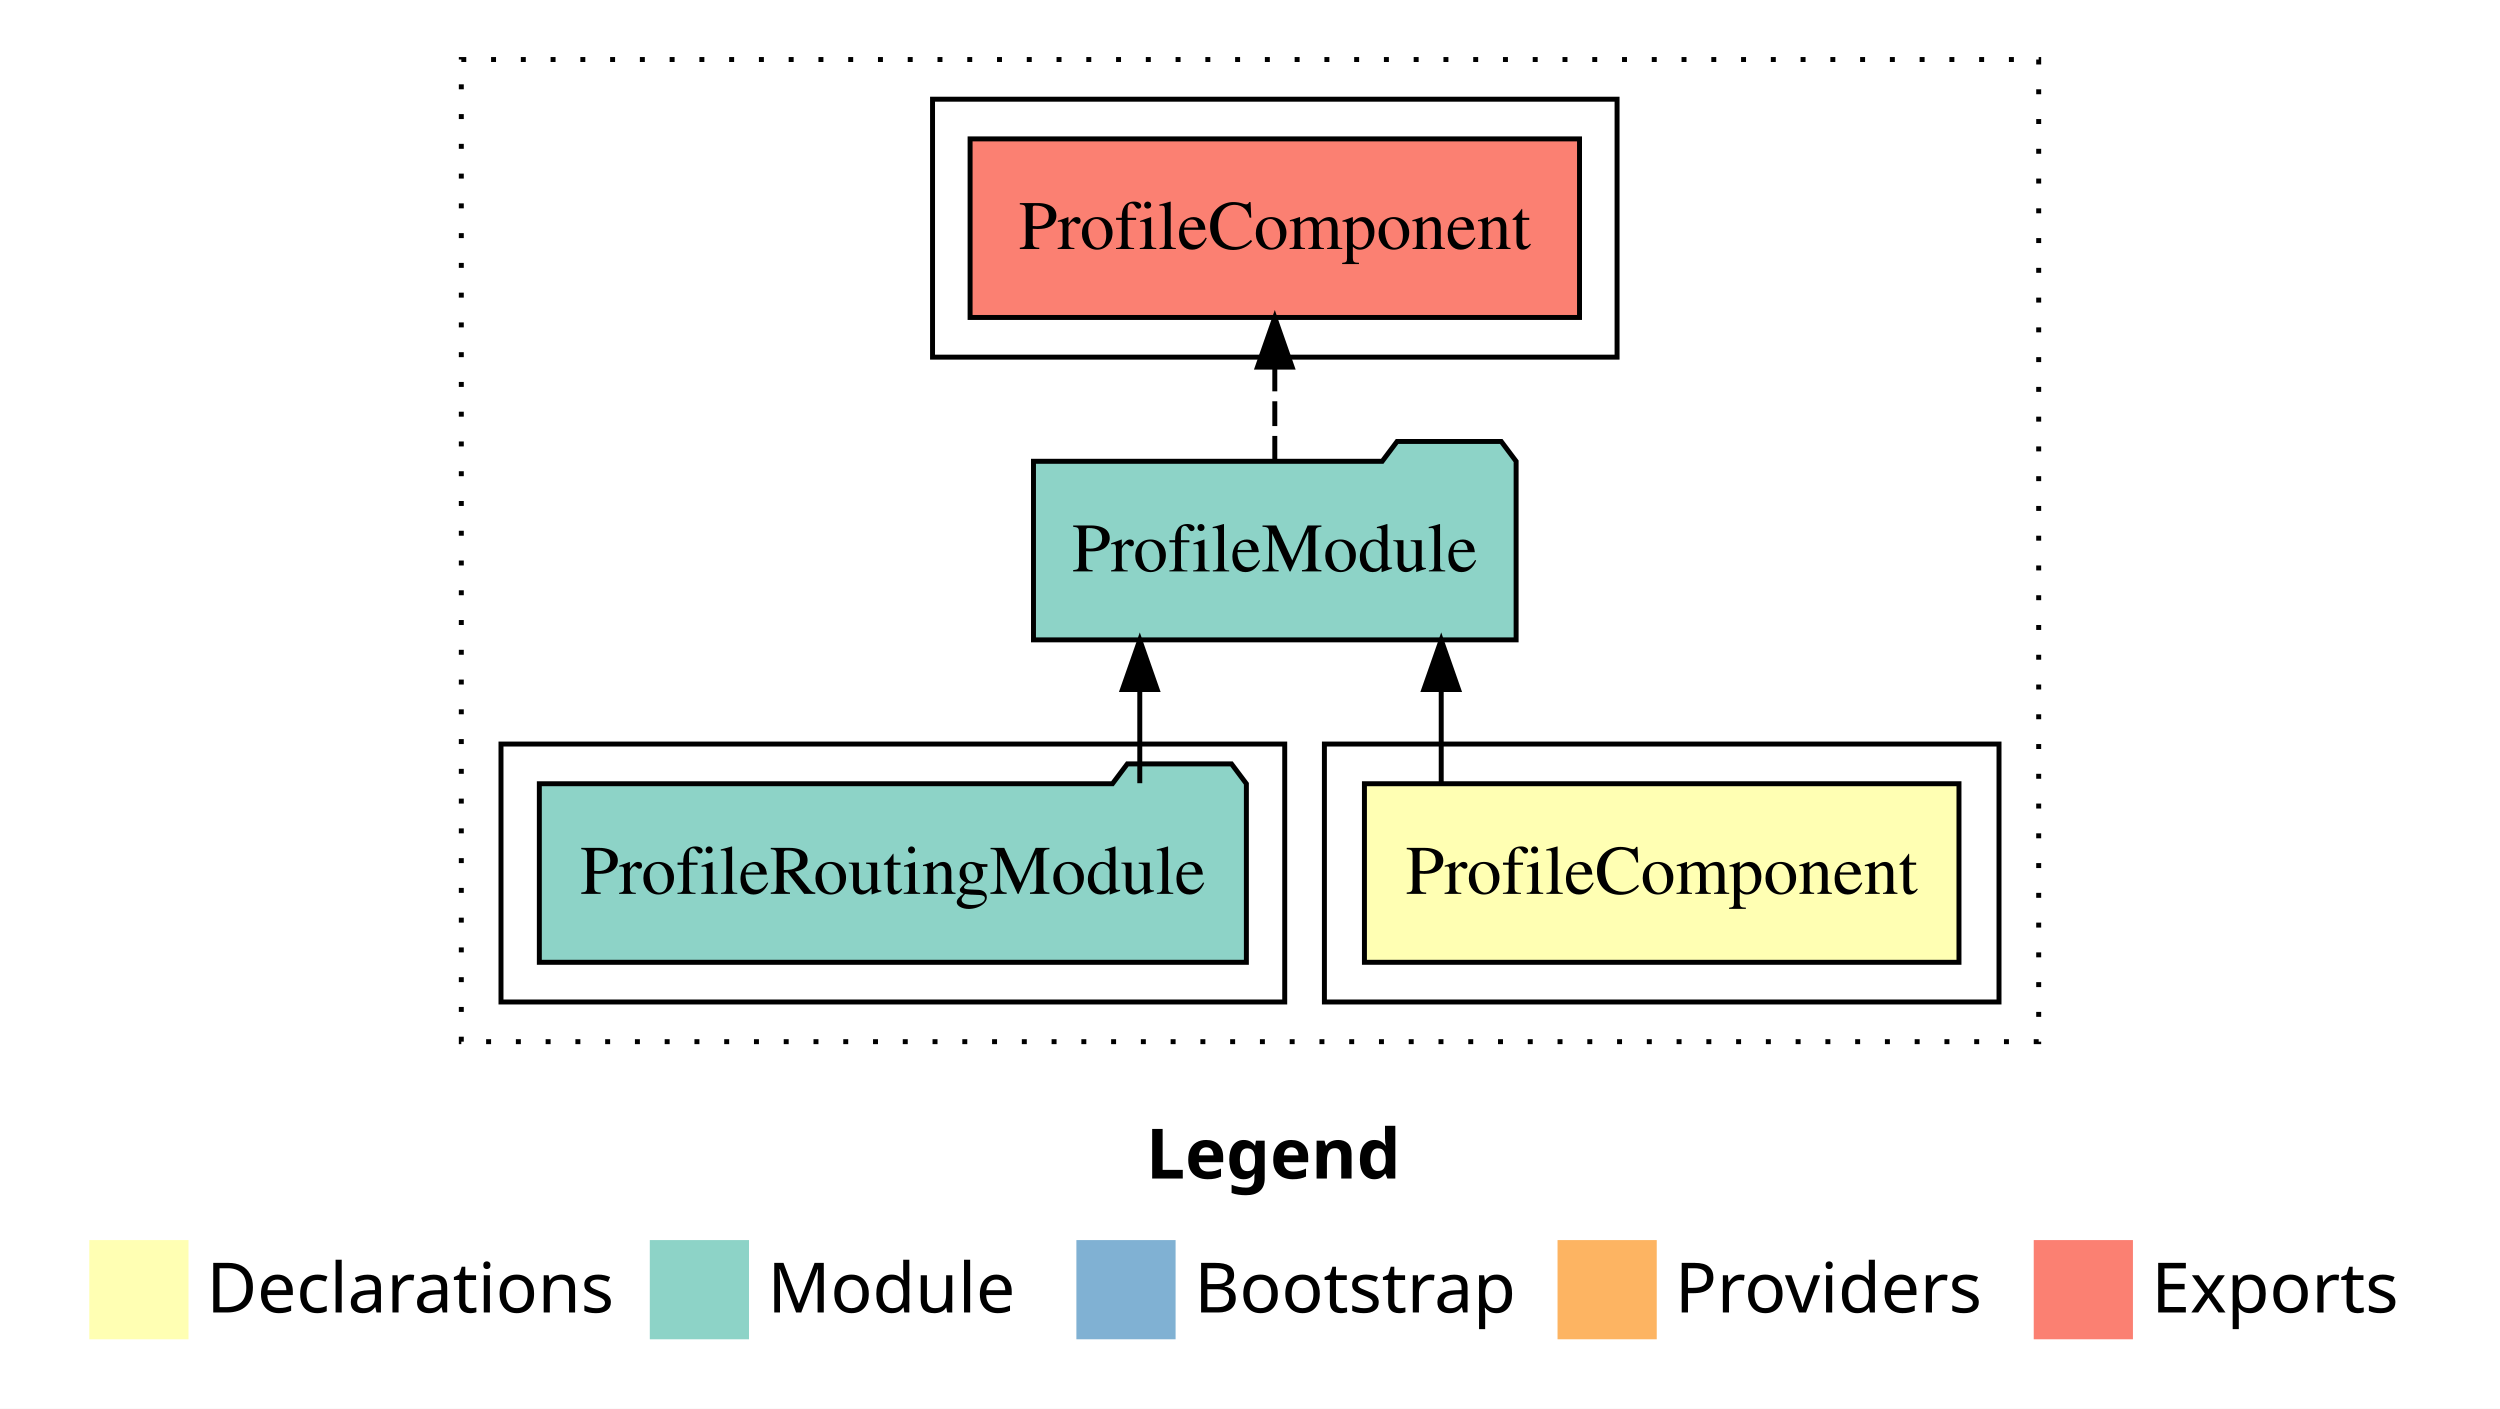
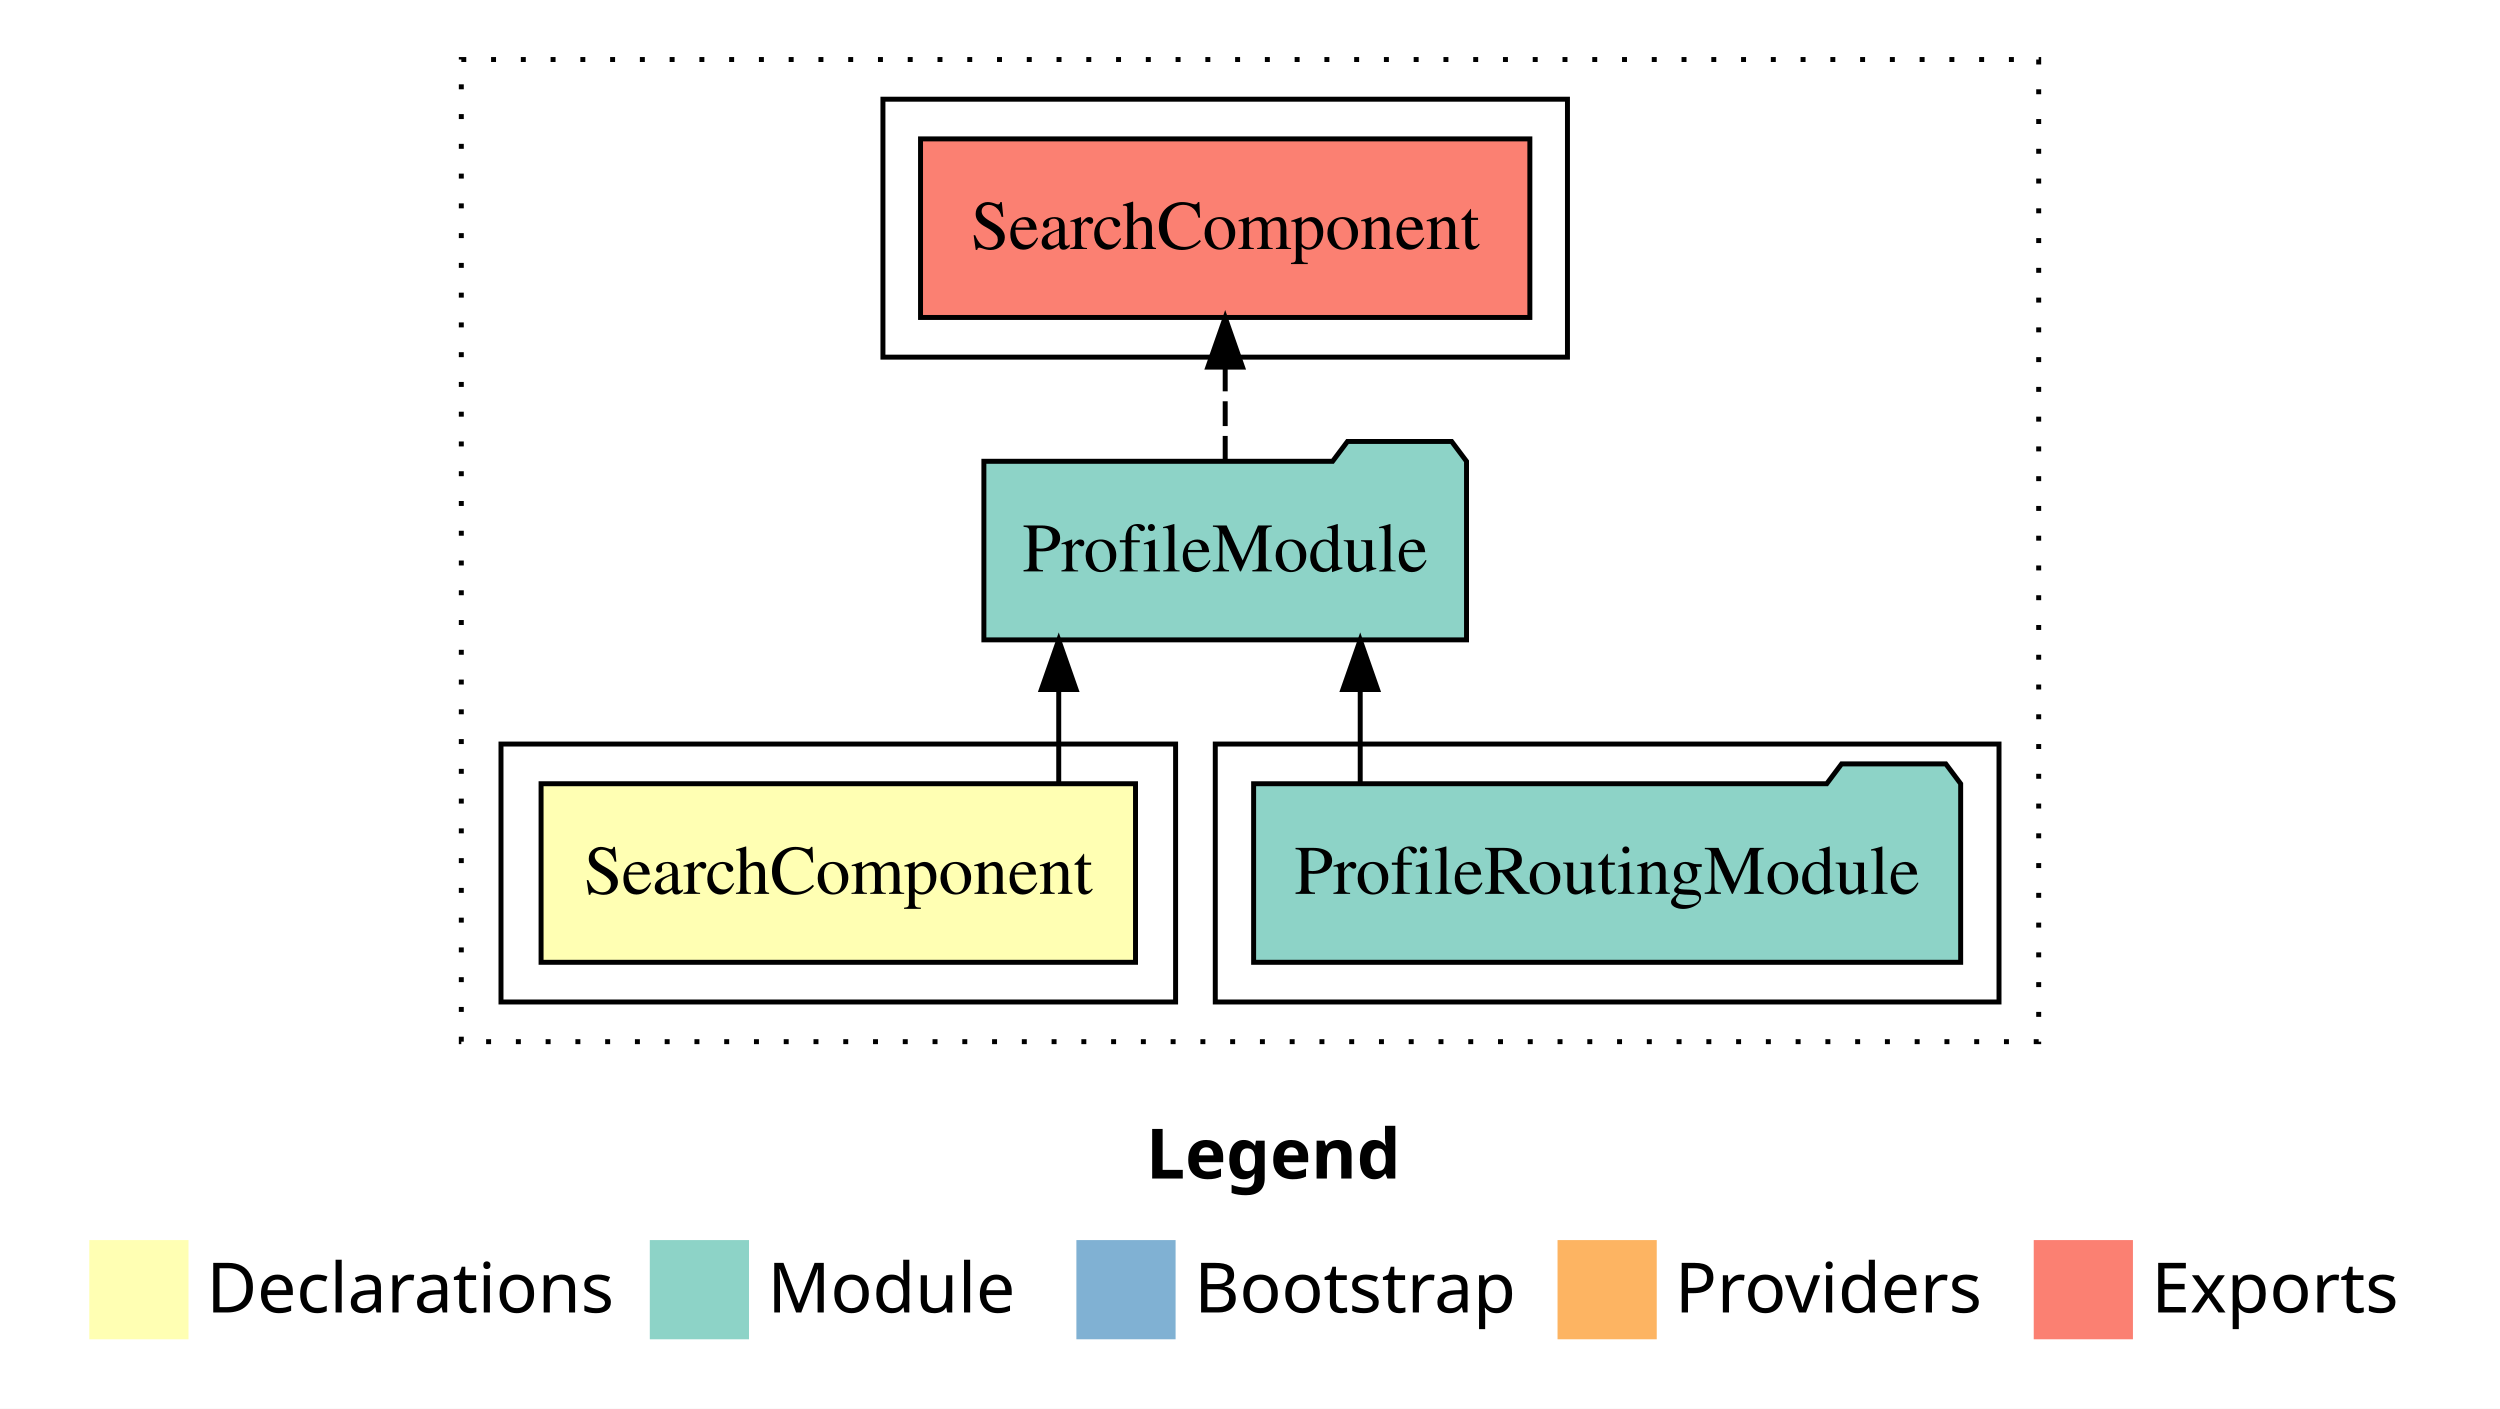
<svg xmlns="http://www.w3.org/2000/svg" width="504pt" height="284pt" viewBox="0.00 0.00 504.00 284.00">
  <g id="graph0" class="graph" transform="scale(1 1) rotate(0) translate(4 280)">
    <polygon fill="white" stroke="transparent" points="-4,4 -4,-280 500,-280 500,4 -4,4" />
    <text text-anchor="start" x="227.01" y="-42.4" font-family="sans-serif" font-weight="bold" font-size="14.00">Legend</text>
    <polygon fill="#ffffb3" stroke="transparent" points="14,-10 14,-30 34,-30 34,-10 14,-10" />
    <text text-anchor="start" x="37.63" y="-15.4" font-family="sans-serif" font-size="14.00">  Declarations</text>
    <polygon fill="#8dd3c7" stroke="transparent" points="127,-10 127,-30 147,-30 147,-10 127,-10" />
    <text text-anchor="start" x="150.73" y="-15.4" font-family="sans-serif" font-size="14.00">  Module</text>
    <polygon fill="#80b1d3" stroke="transparent" points="213,-10 213,-30 233,-30 233,-10 213,-10" />
    <text text-anchor="start" x="236.78" y="-15.4" font-family="sans-serif" font-size="14.00">  Bootstrap</text>
    <polygon fill="#fdb462" stroke="transparent" points="310,-10 310,-30 330,-30 330,-10 310,-10" />
    <text text-anchor="start" x="333.67" y="-15.4" font-family="sans-serif" font-size="14.00">  Providers</text>
    <polygon fill="#fb8072" stroke="transparent" points="406,-10 406,-30 426,-30 426,-10 406,-10" />
    <text text-anchor="start" x="429.73" y="-15.4" font-family="sans-serif" font-size="14.00">  Exports</text>
    <g id="clust1" class="cluster">
      <polygon fill="none" stroke="black" stroke-dasharray="1,5" points="89,-70 89,-268 407,-268 407,-70 89,-70" />
    </g>
-     <g id="clust2" class="cluster">
-       <polygon fill="none" stroke="black" points="263,-78 263,-130 399,-130 399,-78 263,-78" />
-     </g>
    <g id="clust4" class="cluster">
-       <polygon fill="none" stroke="black" points="97,-78 97,-130 255,-130 255,-78 97,-78" />
+       <polygon fill="none" stroke="black" points="241,-78 241,-130 399,-130 399,-78 241,-78" />
    </g>
    <g id="clust5" class="cluster">
-       <polygon fill="none" stroke="black" points="184,-208 184,-260 322,-260 322,-208 184,-208" />
+       <polygon fill="none" stroke="black" points="174,-208 174,-260 312,-260 312,-208 174,-208" />
+     </g>
+     <g id="clust2" class="cluster">
+       <polygon fill="none" stroke="black" points="97,-78 97,-130 233,-130 233,-78 97,-78" />
    </g>
    <g id="node1" class="node">
-       <polygon fill="#ffffb3" stroke="black" points="390.93,-122 271.07,-122 271.07,-86 390.93,-86 390.93,-122" />
-       <text text-anchor="middle" x="331" y="-99.8" font-family="Times,serif" font-size="14.00">ProfileComponent</text>
+       <polygon fill="#ffffb3" stroke="black" points="224.92,-122 105.08,-122 105.08,-86 224.92,-86 224.92,-122" />
+       <text text-anchor="middle" x="165" y="-99.8" font-family="Times,serif" font-size="14.00">SearchComponent</text>
    </g>
    <g id="node2" class="node">
-       <polygon fill="#8dd3c7" stroke="black" points="301.65,-187 298.65,-191 277.65,-191 274.65,-187 204.35,-187 204.35,-151 301.65,-151 301.65,-187" />
-       <text text-anchor="middle" x="253" y="-164.8" font-family="Times,serif" font-size="14.00">ProfileModule</text>
+       <polygon fill="#8dd3c7" stroke="black" points="291.65,-187 288.65,-191 267.65,-191 264.65,-187 194.35,-187 194.35,-151 291.65,-151 291.65,-187" />
+       <text text-anchor="middle" x="243" y="-164.8" font-family="Times,serif" font-size="14.00">ProfileModule</text>
    </g>
    <g id="edge1" class="edge">
-       <path fill="none" stroke="black" d="M286.55,-122.11C286.55,-122.11 286.55,-140.99 286.55,-140.99" />
-       <polygon fill="black" stroke="black" points="283.05,-140.99 286.55,-150.99 290.05,-140.99 283.05,-140.99" />
+       <path fill="none" stroke="black" d="M209.44,-122.11C209.44,-122.11 209.44,-140.99 209.44,-140.99" />
+       <polygon fill="black" stroke="black" points="205.94,-140.99 209.44,-150.99 212.94,-140.99 205.94,-140.99" />
    </g>
    <g id="node4" class="node">
-       <polygon fill="#fb8072" stroke="black" points="314.43,-252 191.57,-252 191.57,-216 314.43,-216 314.43,-252" />
-       <text text-anchor="middle" x="253" y="-229.8" font-family="Times,serif" font-size="14.00">ProfileComponent </text>
+       <polygon fill="#fb8072" stroke="black" points="304.42,-252 181.58,-252 181.58,-216 304.42,-216 304.42,-252" />
+       <text text-anchor="middle" x="243" y="-229.8" font-family="Times,serif" font-size="14.00">SearchComponent </text>
    </g>
    <g id="edge3" class="edge">
-       <path fill="none" stroke="black" stroke-dasharray="5,2" d="M253,-187.11C253,-187.11 253,-205.99 253,-205.99" />
-       <polygon fill="black" stroke="black" points="249.5,-205.99 253,-215.99 256.5,-205.99 249.5,-205.99" />
+       <path fill="none" stroke="black" stroke-dasharray="5,2" d="M243,-187.11C243,-187.11 243,-205.99 243,-205.99" />
+       <polygon fill="black" stroke="black" points="239.5,-205.99 243,-215.99 246.5,-205.99 239.5,-205.99" />
    </g>
    <g id="node3" class="node">
-       <polygon fill="#8dd3c7" stroke="black" points="247.27,-122 244.27,-126 223.27,-126 220.27,-122 104.73,-122 104.73,-86 247.27,-86 247.27,-122" />
-       <text text-anchor="middle" x="176" y="-99.8" font-family="Times,serif" font-size="14.00">ProfileRoutingModule</text>
+       <polygon fill="#8dd3c7" stroke="black" points="391.27,-122 388.27,-126 367.27,-126 364.27,-122 248.73,-122 248.73,-86 391.27,-86 391.27,-122" />
+       <text text-anchor="middle" x="320" y="-99.8" font-family="Times,serif" font-size="14.00">ProfileRoutingModule</text>
    </g>
    <g id="edge2" class="edge">
-       <path fill="none" stroke="black" d="M225.78,-122.11C225.78,-122.11 225.78,-140.99 225.78,-140.99" />
-       <polygon fill="black" stroke="black" points="222.28,-140.99 225.78,-150.99 229.28,-140.99 222.28,-140.99" />
+       <path fill="none" stroke="black" d="M270.22,-122.11C270.22,-122.11 270.22,-140.99 270.22,-140.99" />
+       <polygon fill="black" stroke="black" points="266.72,-140.99 270.22,-150.99 273.72,-140.99 266.72,-140.99" />
    </g>
  </g>
</svg>
